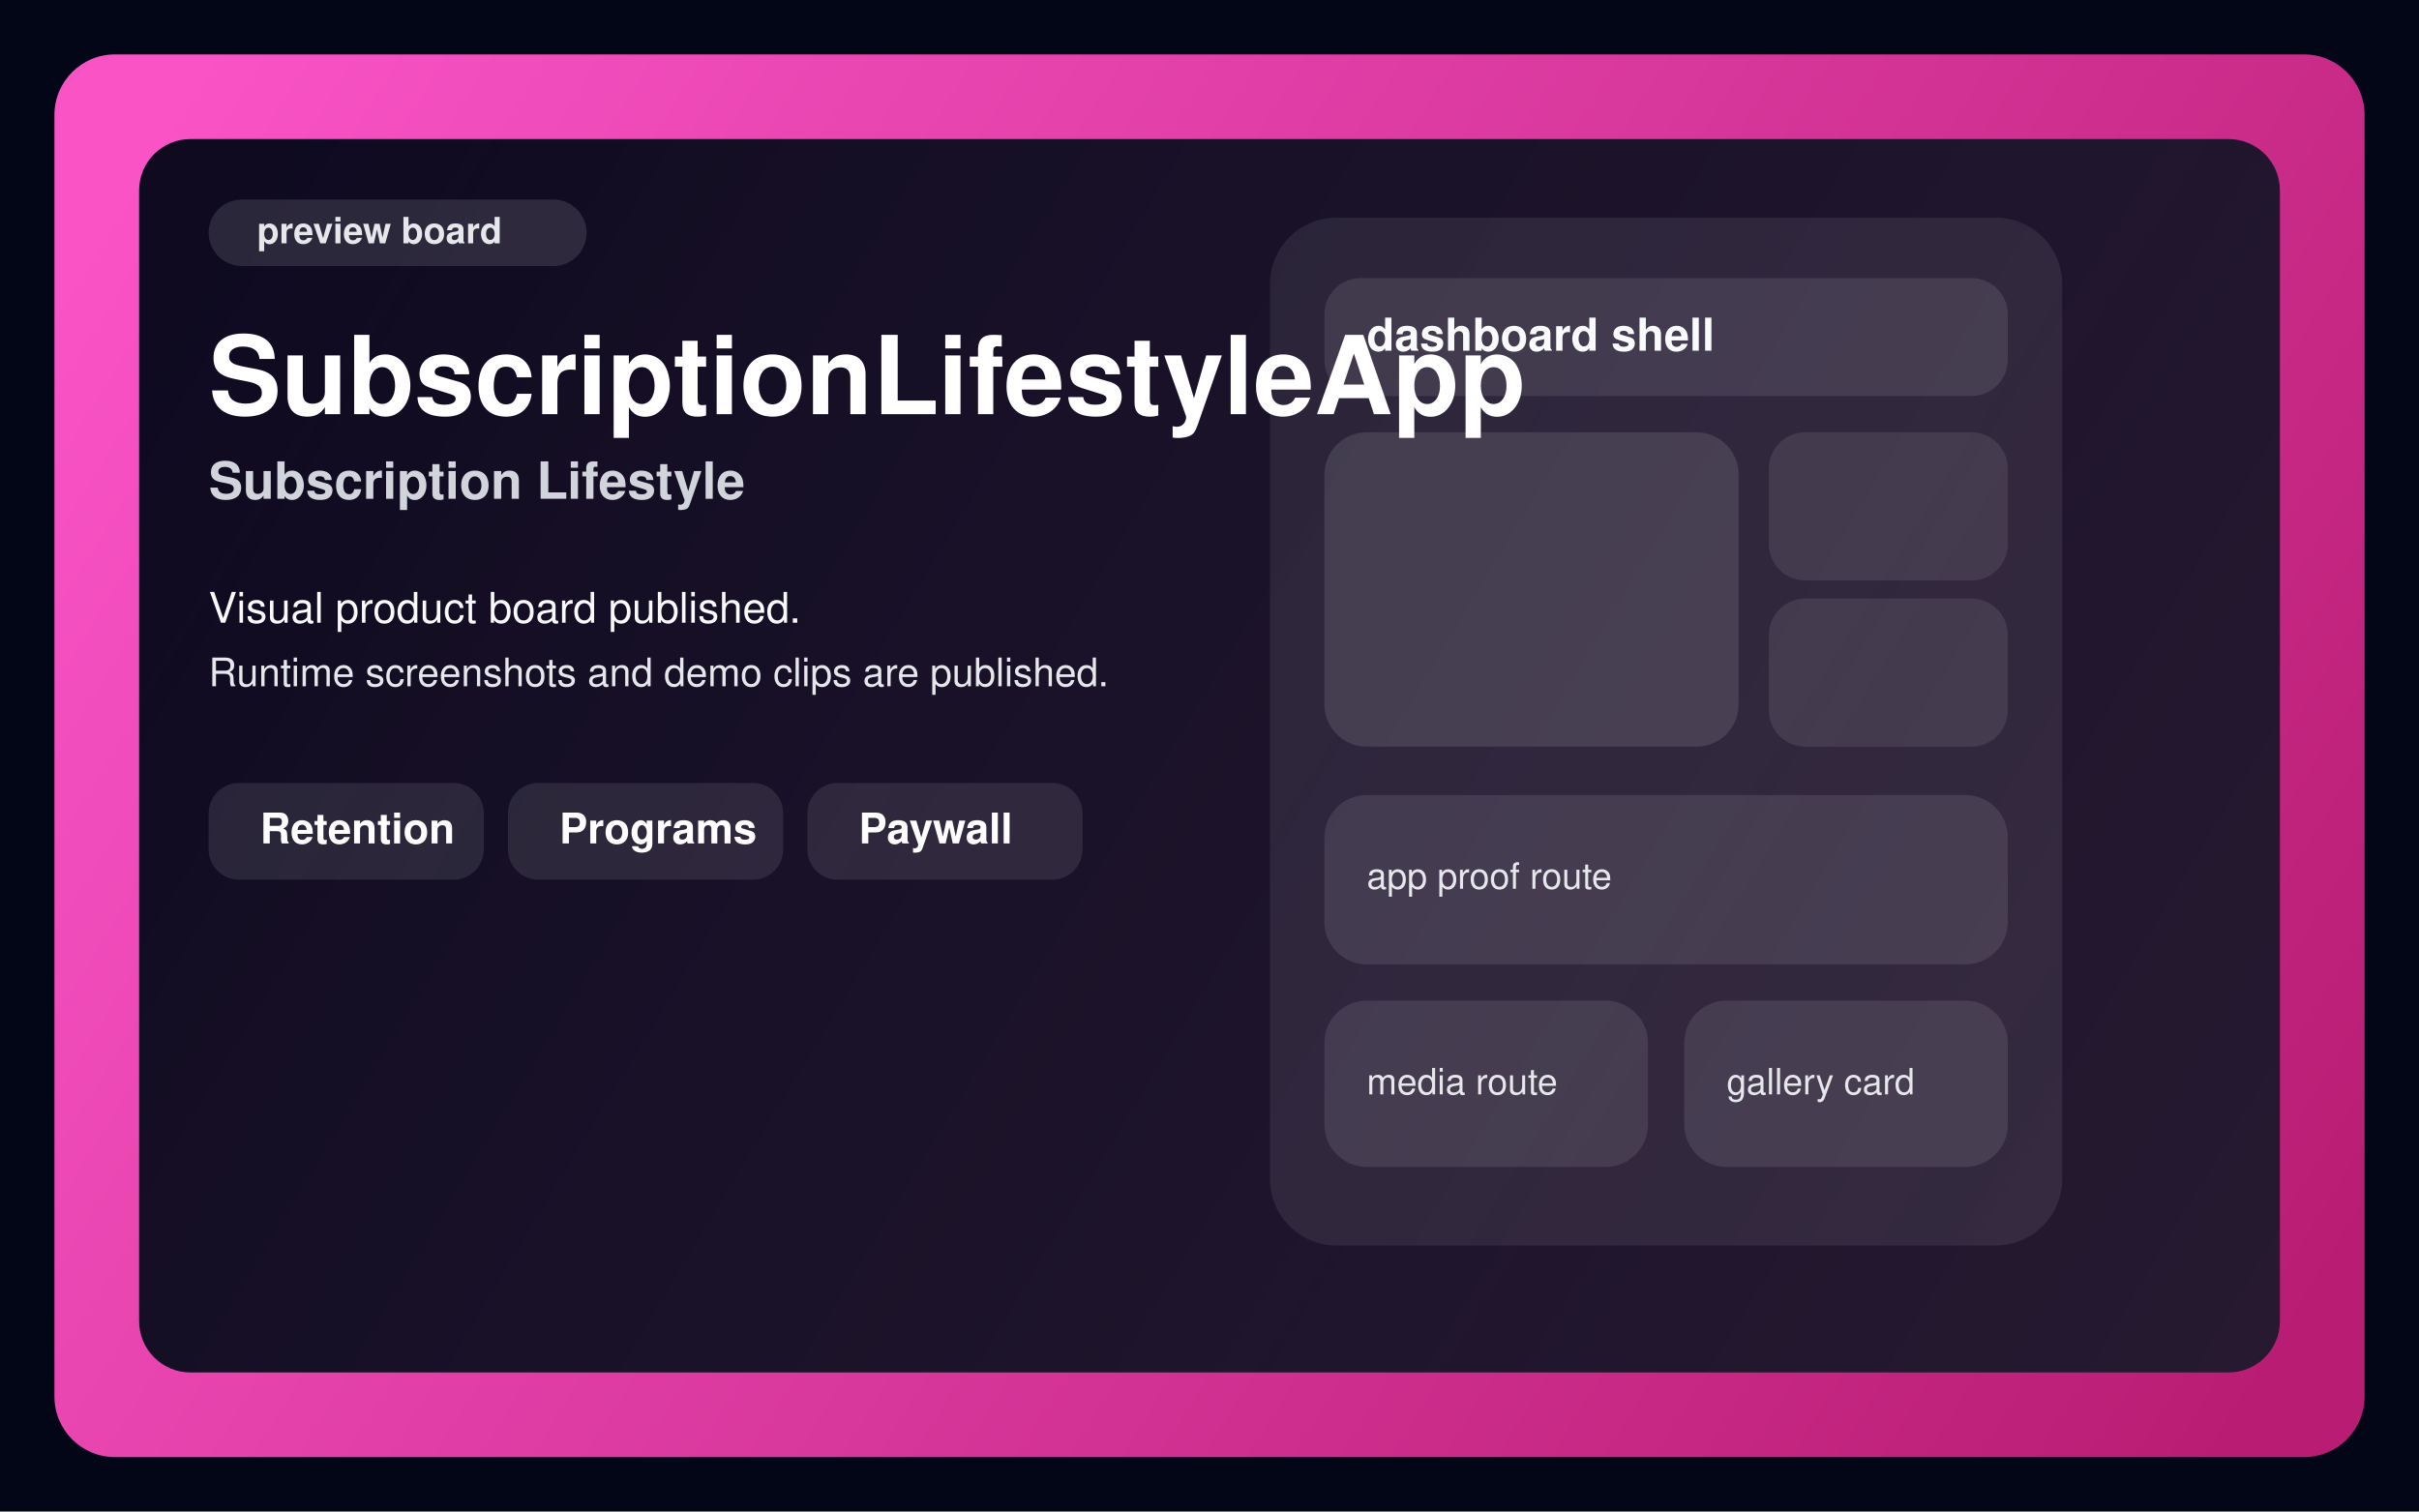
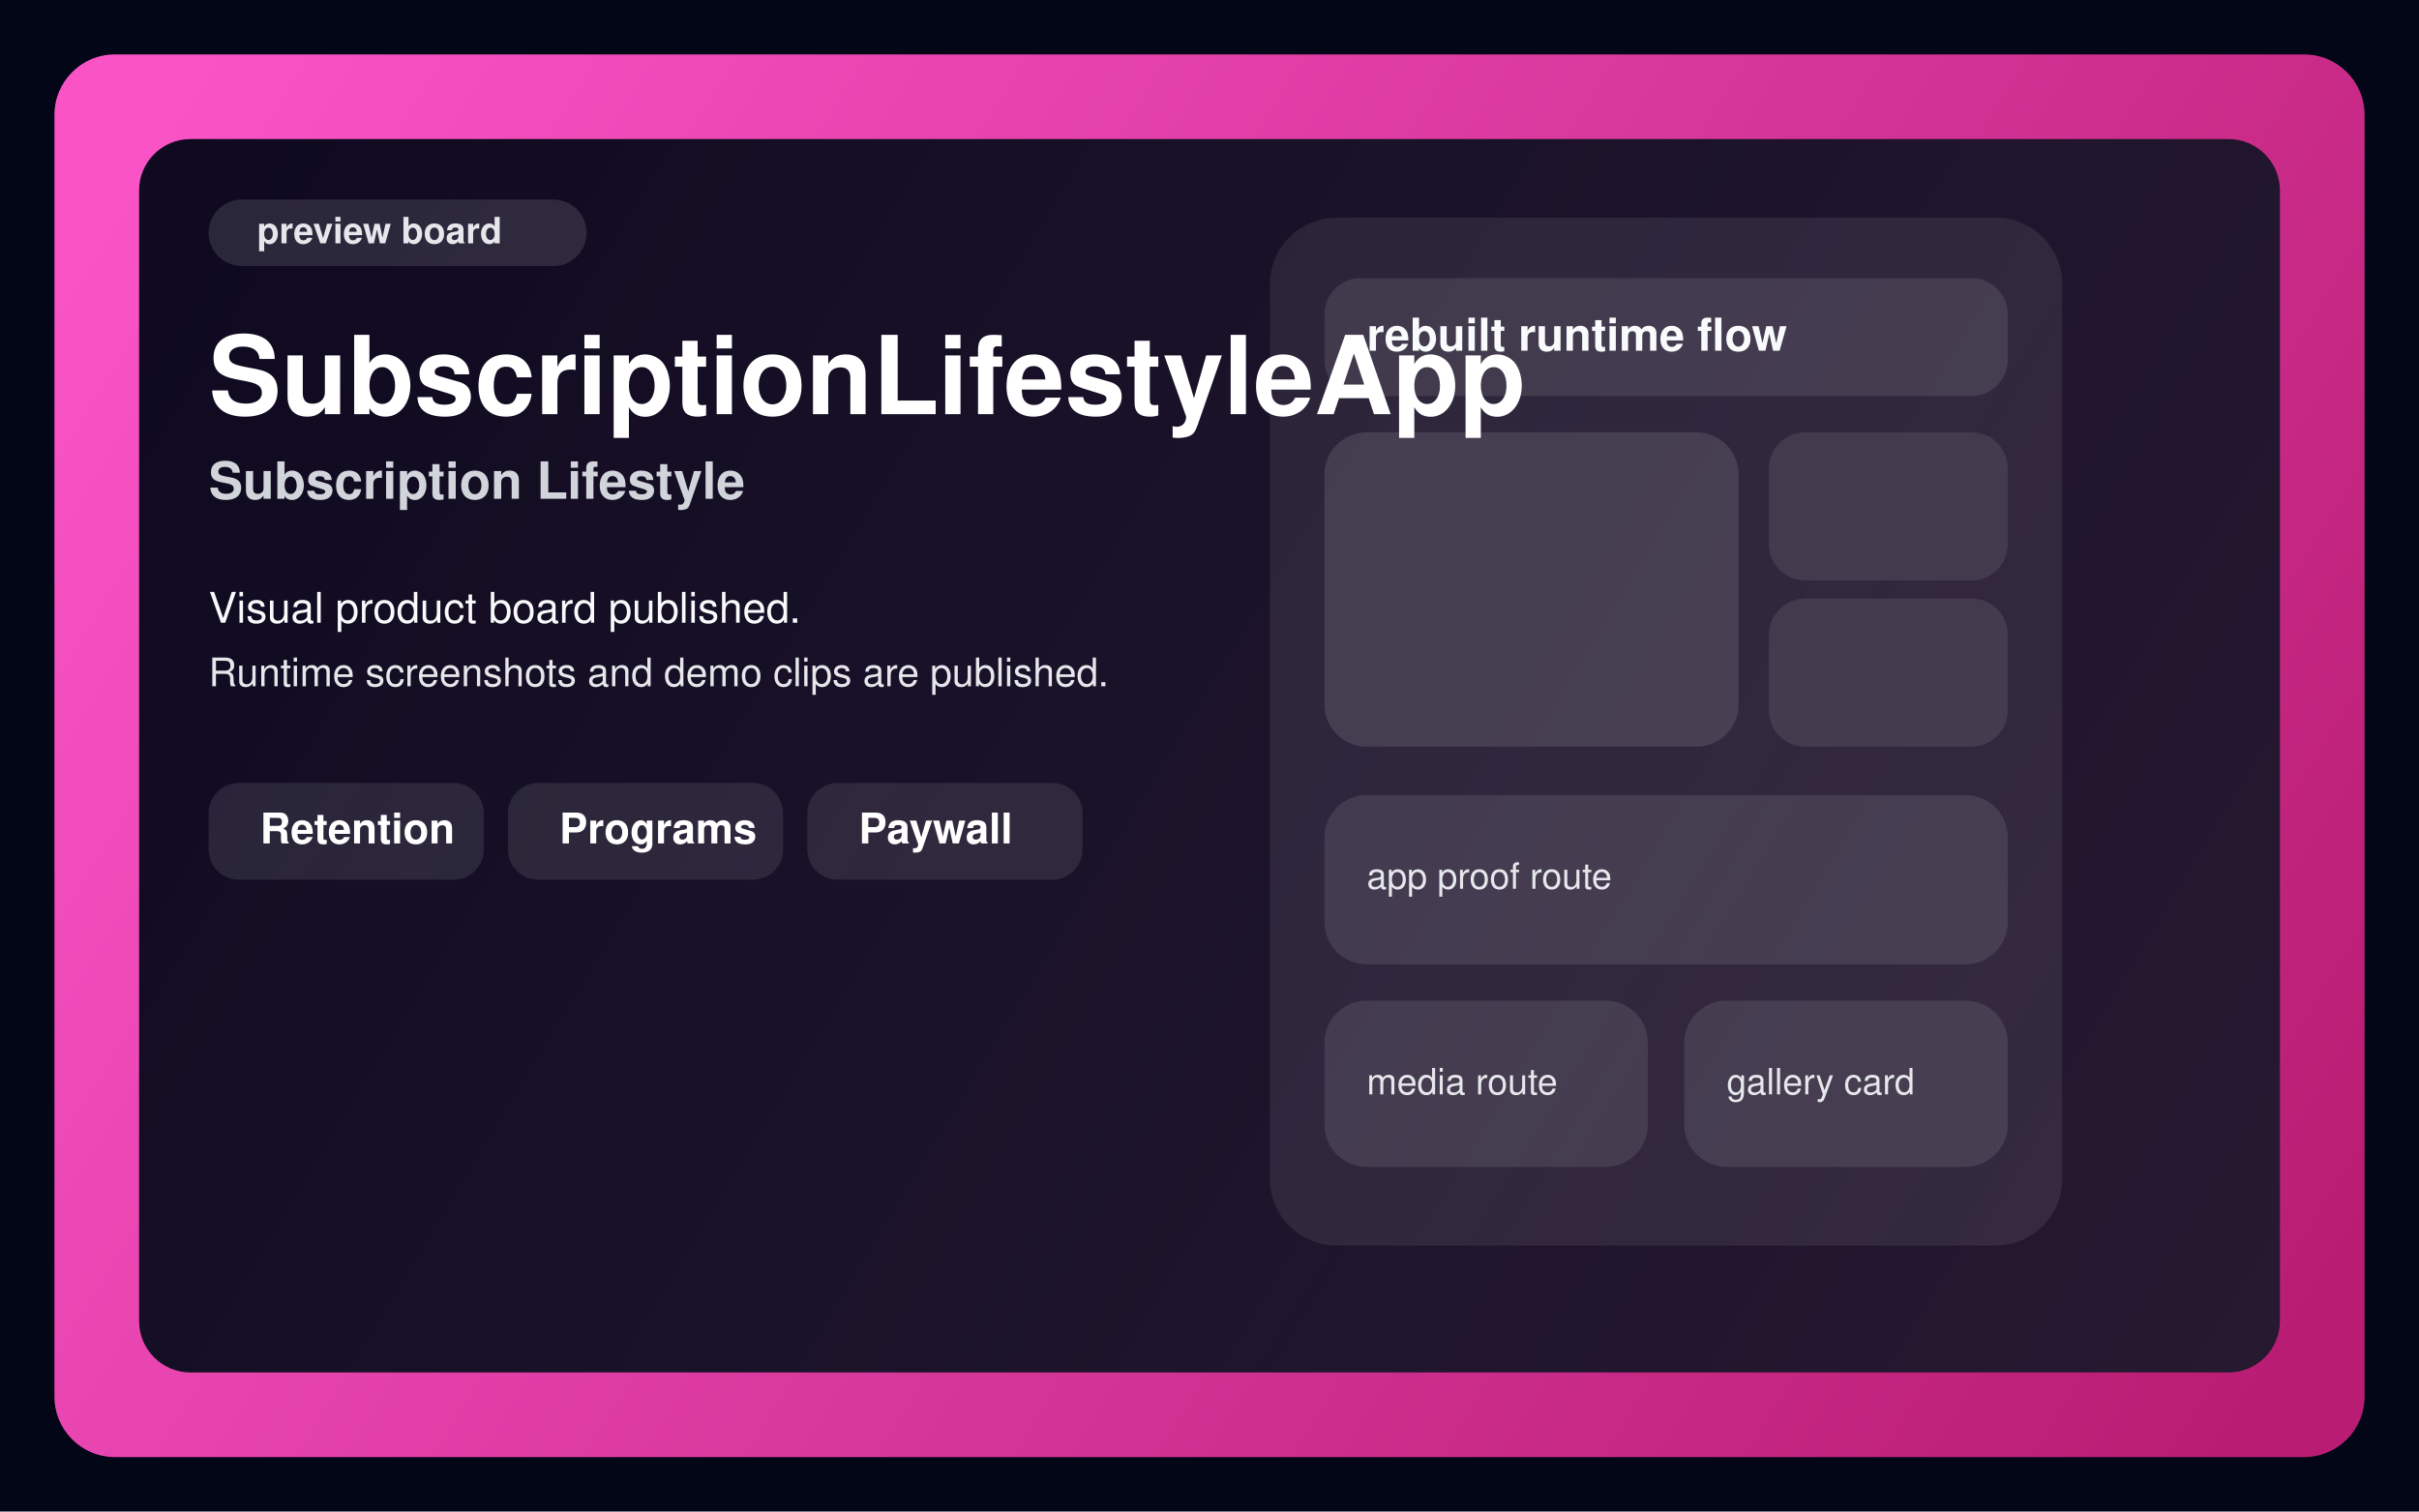
<svg xmlns="http://www.w3.org/2000/svg" width="1600" height="1000" viewBox="0 0 1600 1000" fill="none">
  <defs>
    <linearGradient id="bg" x1="110" y1="70" x2="1490" y2="930" gradientUnits="userSpaceOnUse">
      <stop stop-color="#F953C6" />
      <stop offset="1" stop-color="#B91D73" />
    </linearGradient>
    <linearGradient id="panel" x1="130" y1="104" x2="1460" y2="908" gradientUnits="userSpaceOnUse">
      <stop stop-color="#020617" stop-opacity="0.95" />
      <stop offset="1" stop-color="#111827" stop-opacity="0.88" />
    </linearGradient>
  </defs>
  <rect width="1600" height="1000" fill="#020617" />
  <rect x="36" y="36" width="1528" height="928" rx="40" fill="url(#bg)" />
  <rect x="92" y="92" width="1416" height="816" rx="34" fill="url(#panel)" />
  <rect x="138" y="132" width="250" height="44" rx="22" fill="white" fill-opacity="0.12" />
  <text x="170" y="161" fill="#E5E7EB" font-size="24" font-family="SF Pro Display, Helvetica, Arial, sans-serif" font-weight="700">preview board</text>
  <text x="138" y="274" fill="white" font-size="72" font-family="SF Pro Display, Helvetica, Arial, sans-serif" font-weight="800">SubscriptionLifestyleApp</text>
  <text x="138" y="330" fill="#D1D5DB" font-size="34" font-family="SF Pro Display, Helvetica, Arial, sans-serif" font-weight="600">Subscription Lifestyle</text>
  <text x="138" y="412" fill="#F8FAFC" font-size="28" font-family="SF Pro Display, Helvetica, Arial, sans-serif">Visual product board published.</text>
  <text x="138" y="454" fill="#E5E7EB" font-size="26" font-family="SF Pro Display, Helvetica, Arial, sans-serif">Runtime screenshots and demo clips are published.</text>
  <rect x="138" y="518" width="182" height="64" rx="20" fill="white" fill-opacity="0.10" />
  <text x="172" y="558" fill="white" font-size="28" font-family="SF Pro Display, Helvetica, Arial, sans-serif" font-weight="700">Retention</text>
  <rect x="336" y="518" width="182" height="64" rx="20" fill="white" fill-opacity="0.10" />
  <text x="370" y="558" fill="white" font-size="28" font-family="SF Pro Display, Helvetica, Arial, sans-serif" font-weight="700">Programs</text>
  <rect x="534" y="518" width="182" height="64" rx="20" fill="white" fill-opacity="0.10" />
  <text x="568" y="558" fill="white" font-size="28" font-family="SF Pro Display, Helvetica, Arial, sans-serif" font-weight="700">Paywall</text>
  <rect x="840" y="144" width="524" height="680" rx="44" fill="white" fill-opacity="0.08" />
  <rect x="876" y="184" width="452" height="78" rx="24" fill="white" fill-opacity="0.10" />
  <rect x="876" y="286" width="274" height="208" rx="28" fill="white" fill-opacity="0.11" />
  <rect x="1170" y="286" width="158" height="98" rx="24" fill="white" fill-opacity="0.09" />
  <rect x="1170" y="396" width="158" height="98" rx="24" fill="white" fill-opacity="0.09" />
  <rect x="876" y="526" width="452" height="112" rx="28" fill="white" fill-opacity="0.10" />
  <rect x="876" y="662" width="214" height="110" rx="28" fill="white" fill-opacity="0.10" />
  <rect x="1114" y="662" width="214" height="110" rx="28" fill="white" fill-opacity="0.10" />
-   <text x="904" y="232" fill="#F8FAFC" font-size="30" font-family="SF Pro Display, Helvetica, Arial, sans-serif" font-weight="700">dashboard shell</text>
+   <text x="904" y="232" fill="#F8FAFC" font-size="30" font-family="SF Pro Display, Helvetica, Arial, sans-serif" font-weight="700">rebuilt runtime flow</text>
  <text x="904" y="588" fill="#E5E7EB" font-size="24" font-family="SF Pro Display, Helvetica, Arial, sans-serif">app proof route</text>
  <text x="904" y="724" fill="#E5E7EB" font-size="24" font-family="SF Pro Display, Helvetica, Arial, sans-serif">media route</text>
  <text x="1142" y="724" fill="#E5E7EB" font-size="24" font-family="SF Pro Display, Helvetica, Arial, sans-serif">gallery card</text>
</svg>
